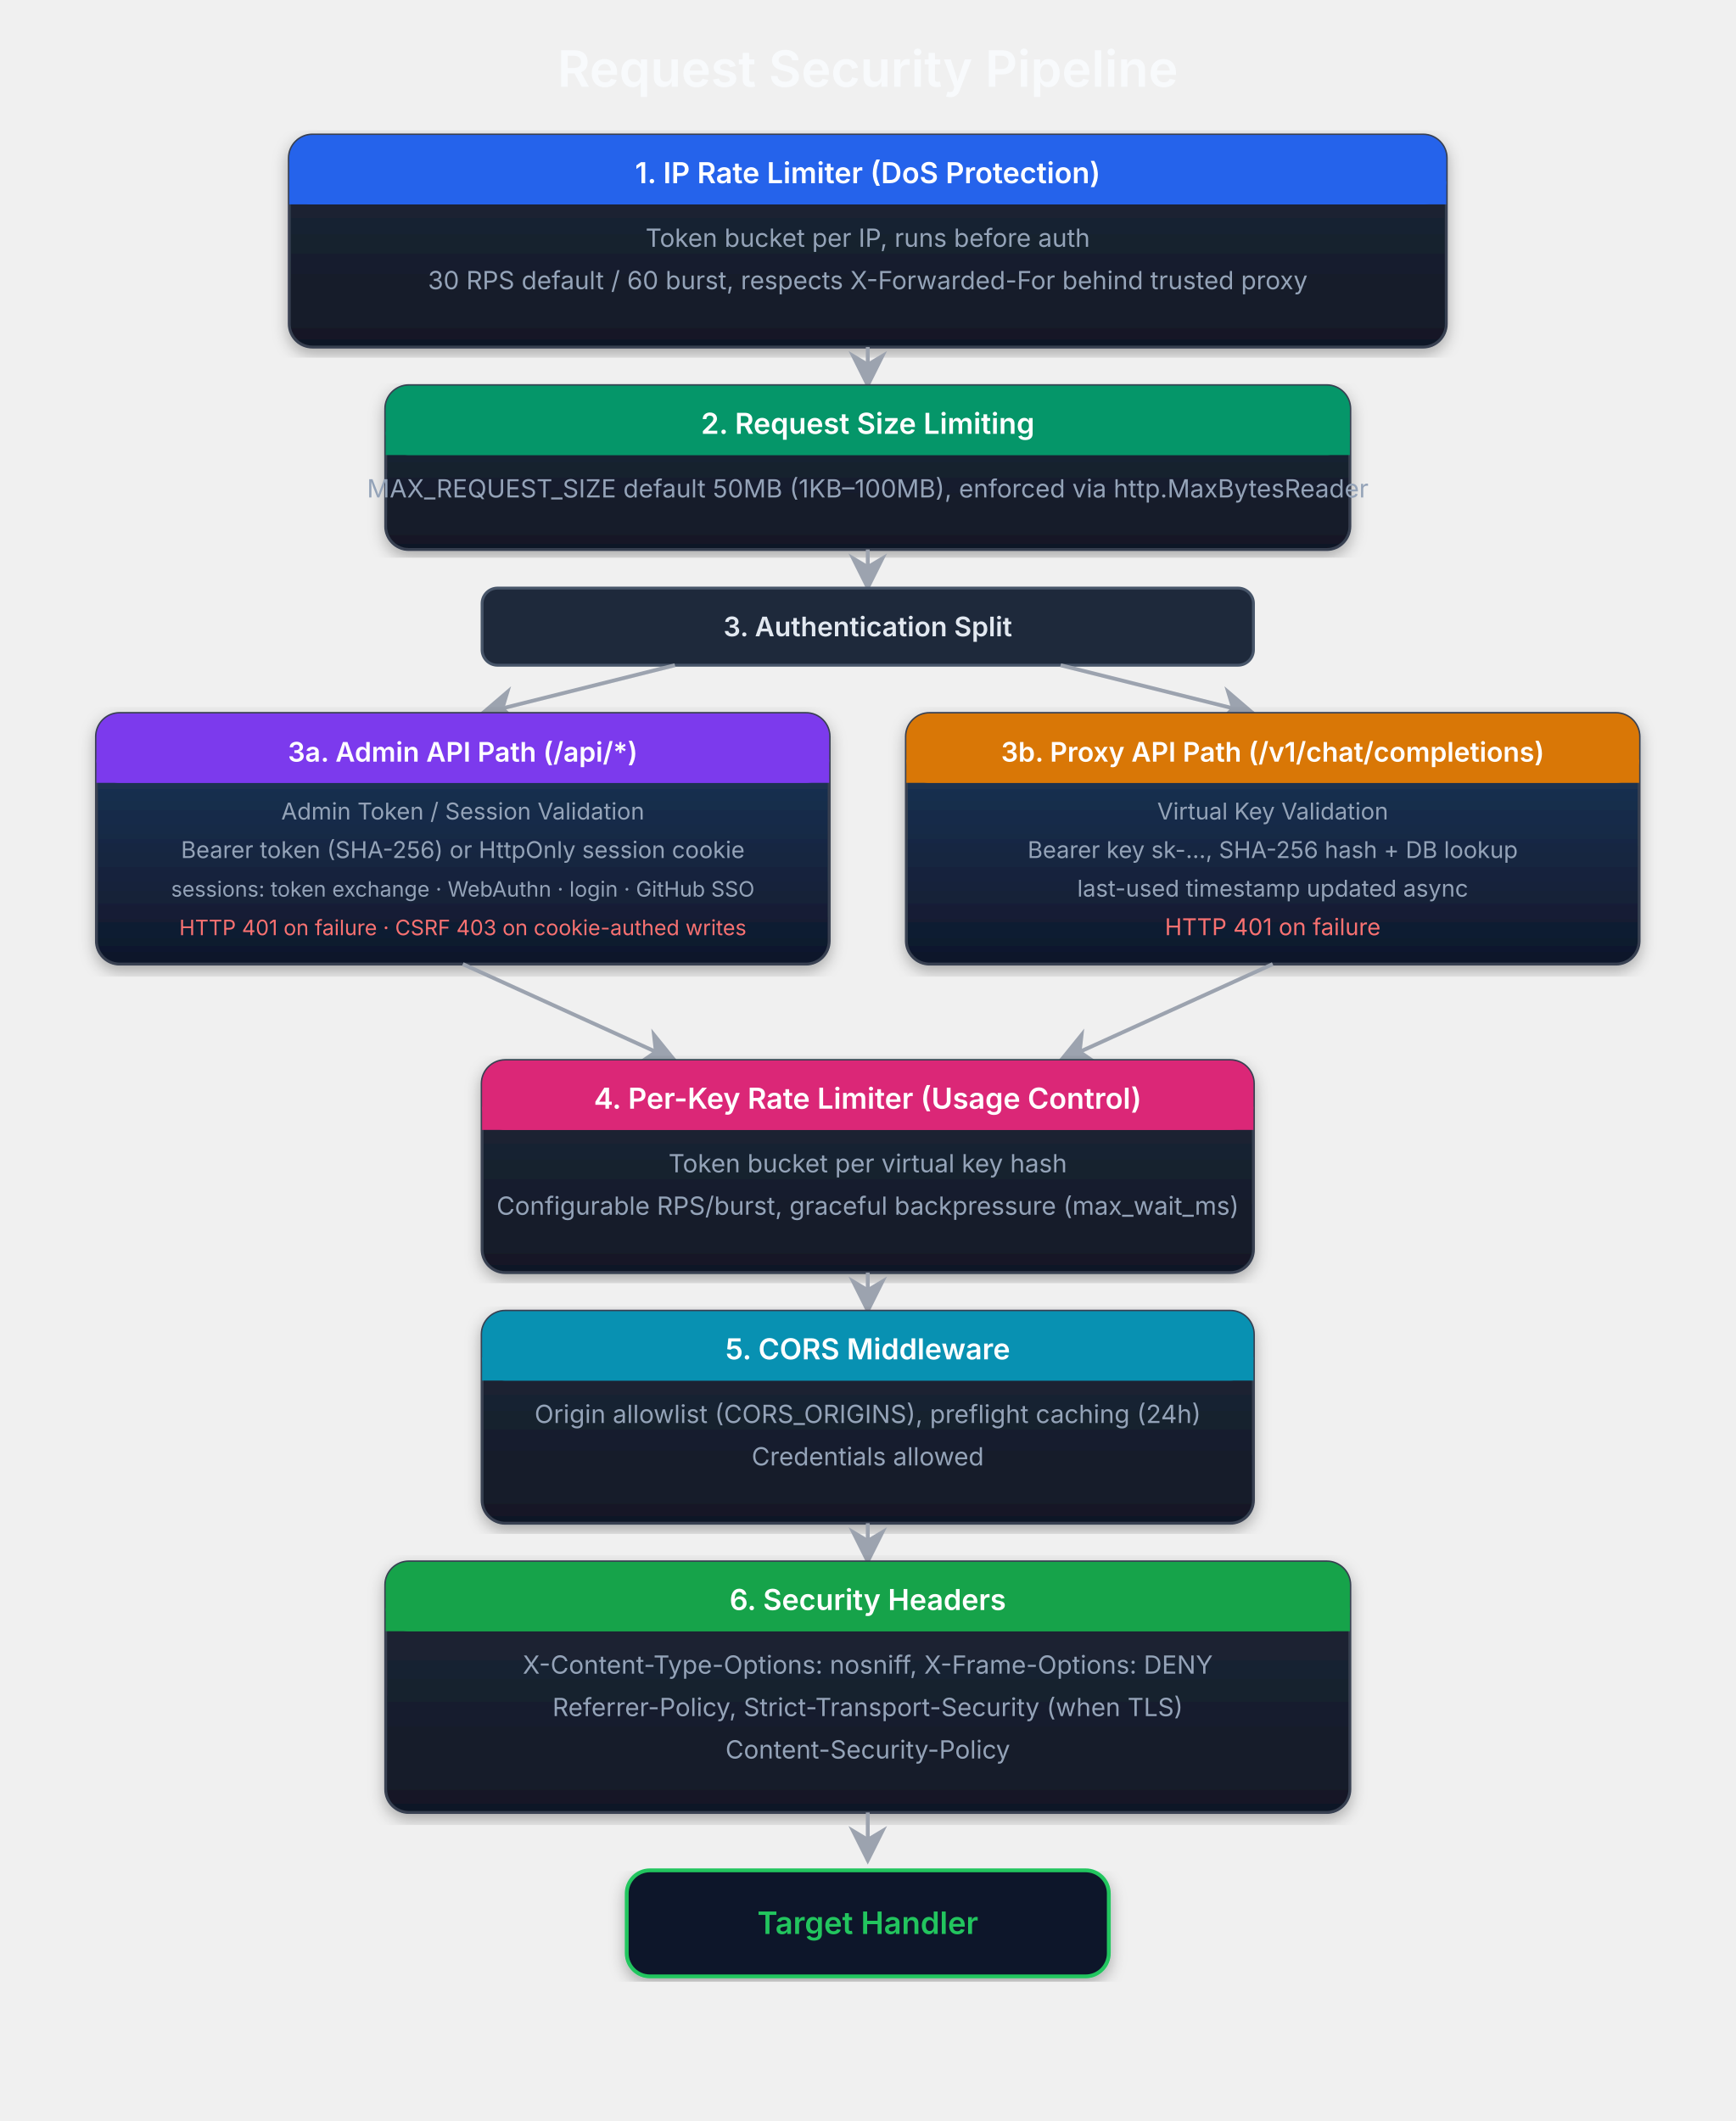
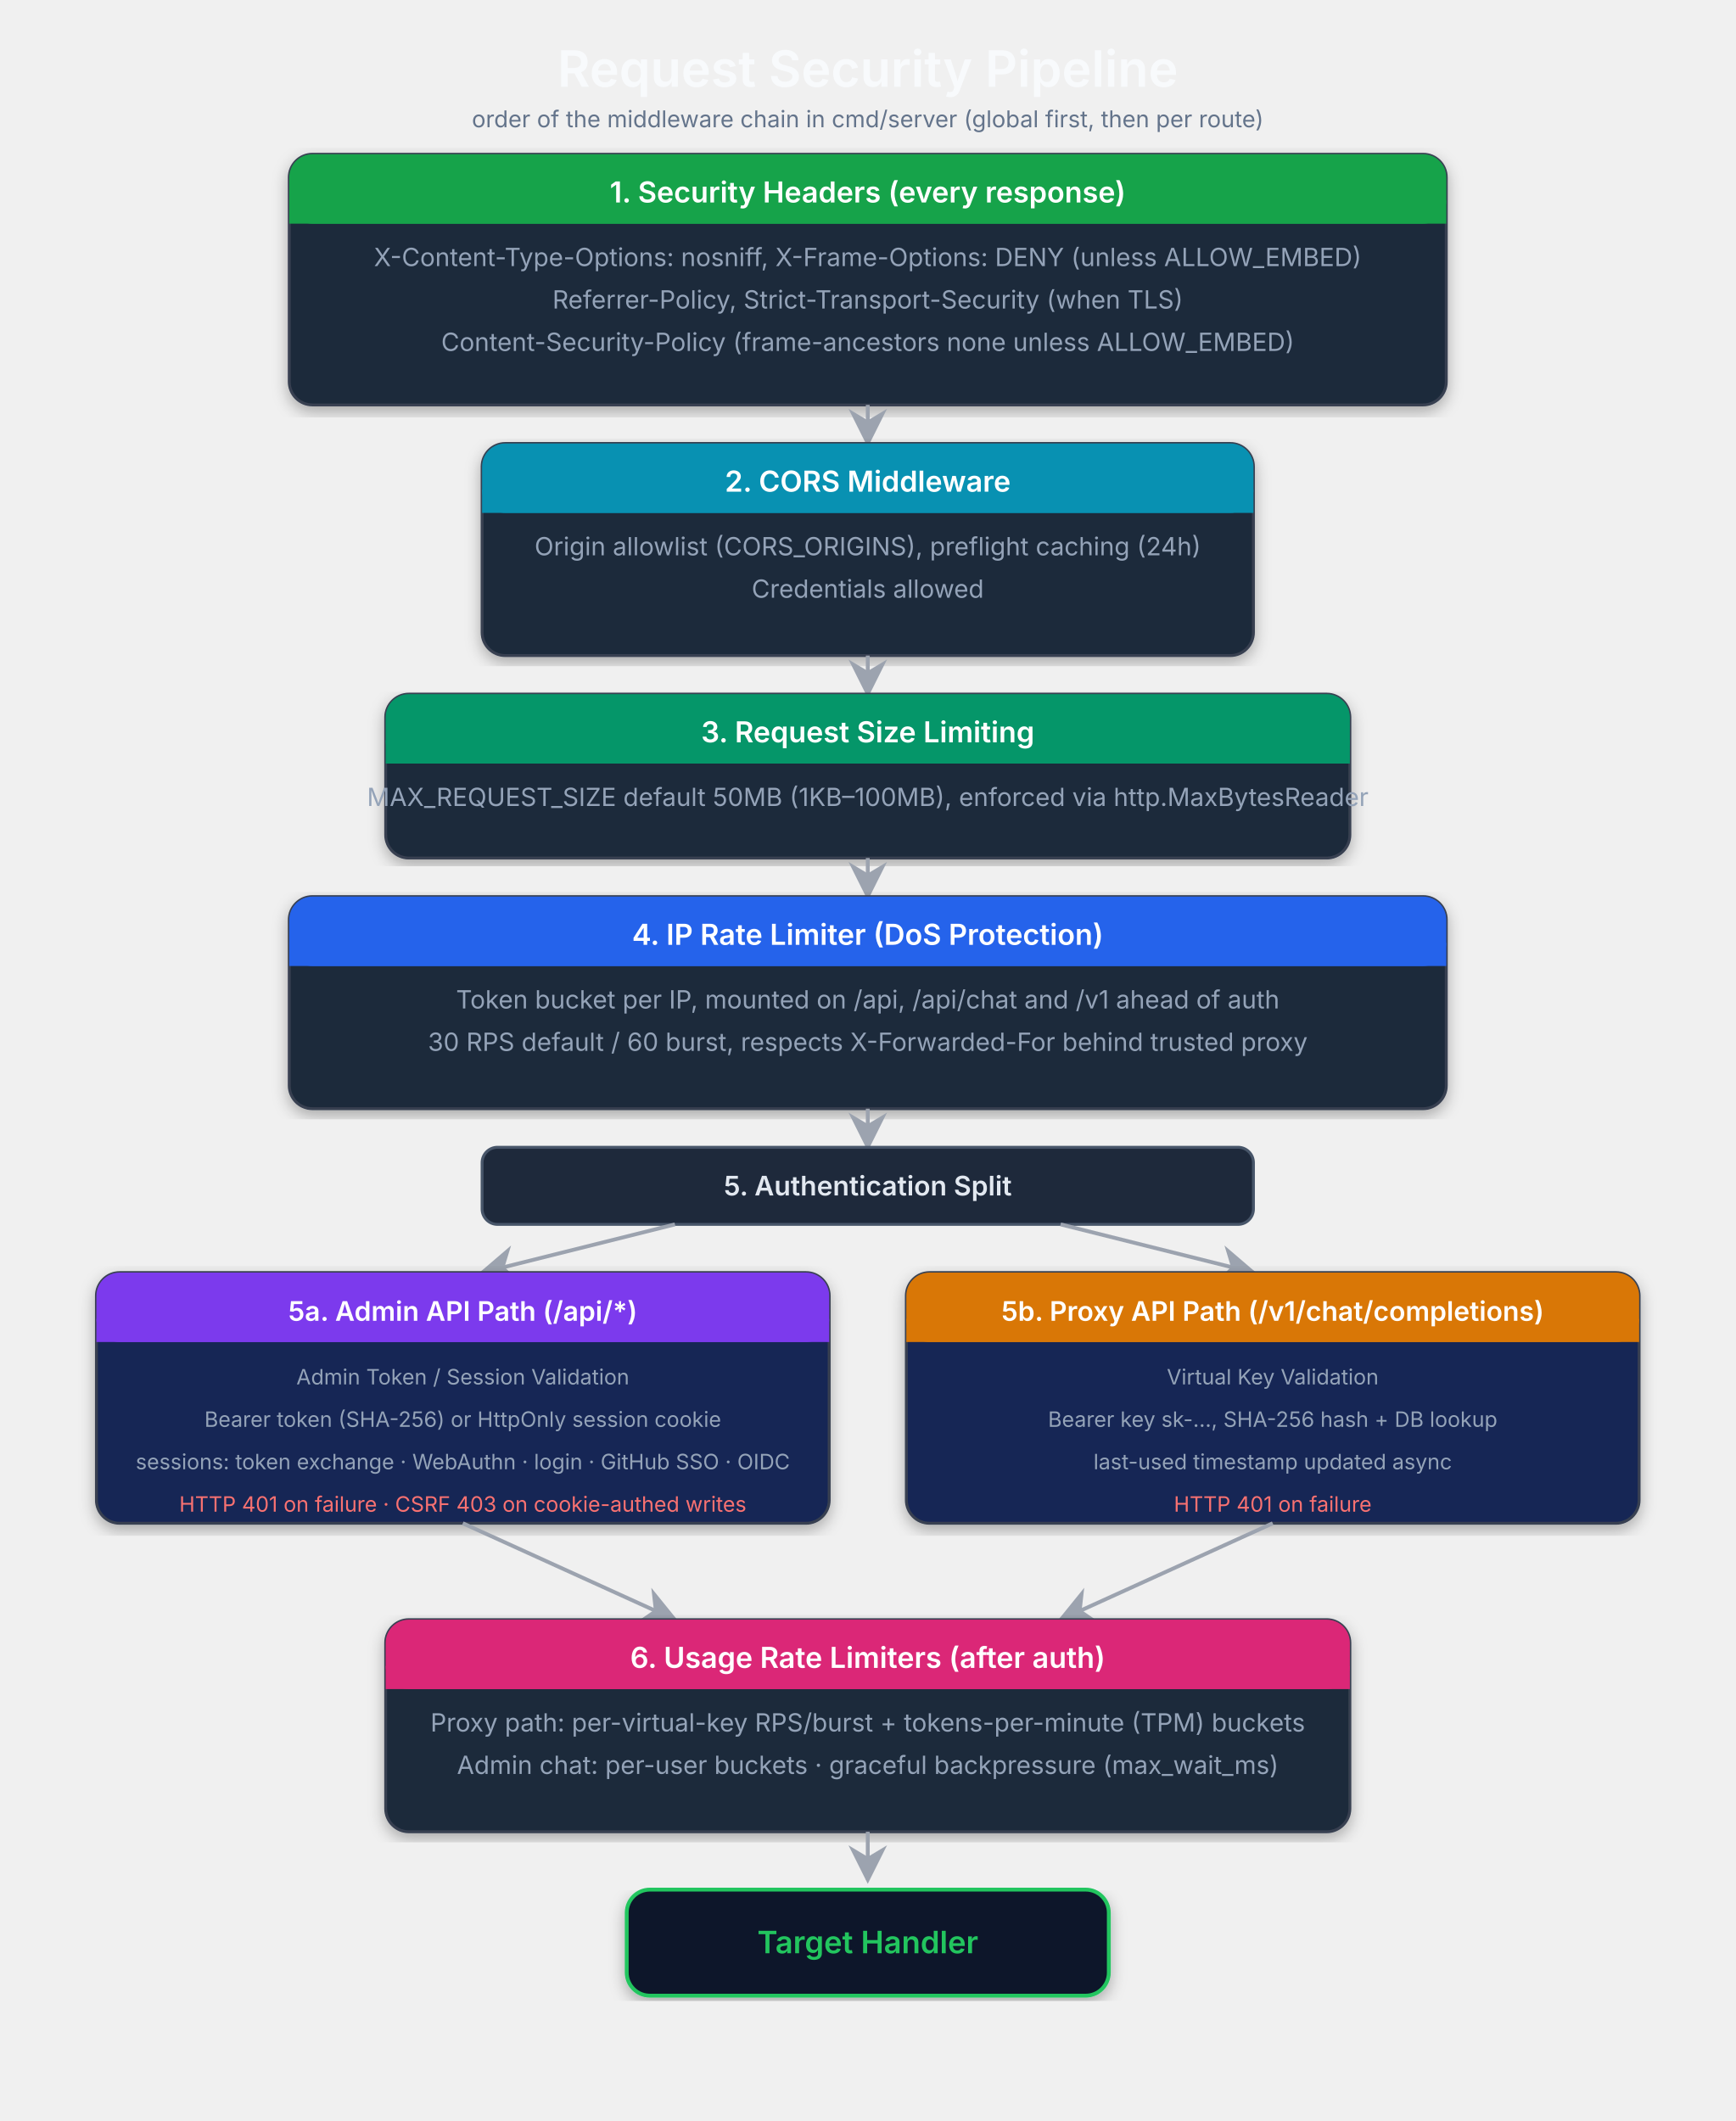
<svg xmlns="http://www.w3.org/2000/svg" viewBox="0 0 900 1100" width="900" role="img" aria-label="Request Security Pipeline Diagram">
  <defs>
-     <linearGradient id="grad1" x1="0%" y1="0%" x2="0%" y2="100%">
-       <stop offset="0%" style="stop-color:#1f2937;stop-opacity:1" />
-       <stop offset="100%" style="stop-color:#111827;stop-opacity:1" />
-     </linearGradient>
-     <linearGradient id="grad2" x1="0%" y1="0%" x2="0%" y2="100%">
-       <stop offset="0%" style="stop-color:#1e3a5f;stop-opacity:1" />
-       <stop offset="100%" style="stop-color:#0f172a;stop-opacity:1" />
-     </linearGradient>
    <filter id="shadow" x="-5%" y="-5%" width="110%" height="110%">
      <feDropShadow dx="0" dy="3" stdDeviation="4" flood-color="#000000" flood-opacity="0.3" />
    </filter>
    <marker id="arrow" markerWidth="10" markerHeight="10" refX="9" refY="5" orient="auto" markerUnits="strokeWidth">
      <path d="M0,0 L10,5 L0,10 L3,5 z" fill="#9ca3af" />
    </marker>
  </defs>
  <rect width="900" height="1100" fill="none" rx="0" />
  <text x="450" y="45" text-anchor="middle" font-family="Inter, Segoe UI, Roboto, sans-serif" font-size="26" font-weight="600" fill="#f8fafc">Request Security Pipeline</text>
-   <rect x="150" y="70" width="600" height="110" fill="url(#grad1)" rx="12" filter="url(#shadow)" stroke="#374151" stroke-width="1.5" />
-   <rect x="150" y="70" width="600" height="36" fill="#2563eb" rx="12" />
-   <rect x="150" y="94" width="600" height="12" fill="#2563eb" />
+   <text x="450" y="66" text-anchor="middle" font-family="Inter, Segoe UI, Roboto, sans-serif" font-size="12" fill="#64748b">order of the middleware chain in cmd/server (global first, then per route)</text>
+   <rect x="150" y="80" width="600" height="130" fill="#1e293b" rx="12" filter="url(#shadow)" stroke="#374151" stroke-width="1.5" />
+   <rect x="150" y="80" width="600" height="36" fill="#16a34a" rx="12" />
+   <rect x="150" y="104" width="600" height="12" fill="#16a34a" />
  <clipPath id="cp1">
-     <rect x="150" y="70" width="600" height="110" rx="12" />
+     <rect x="150" y="80" width="600" height="130" rx="12" />
  </clipPath>
  <g clip-path="url(#cp1)">
-     <text x="450" y="95" text-anchor="middle" font-family="Inter, Segoe UI, Roboto, sans-serif" font-size="15" font-weight="600" fill="#ffffff">1. IP Rate Limiter (DoS Protection)</text>
+     <text x="450" y="105" text-anchor="middle" font-family="Inter, Segoe UI, Roboto, sans-serif" font-size="15" font-weight="600" fill="#ffffff">1. Security Headers (every response)</text>
  </g>
-   <text x="450" y="128" text-anchor="middle" font-family="Inter, Segoe UI, Roboto, sans-serif" font-size="13" fill="#94a3b8">Token bucket per IP, runs before auth</text>
-   <text x="450" y="150" text-anchor="middle" font-family="Inter, Segoe UI, Roboto, sans-serif" font-size="13" fill="#94a3b8">30 RPS default / 60 burst, respects X-Forwarded-For behind trusted proxy</text>
-   <line x1="450" y1="180" x2="450" y2="200" stroke="#9ca3af" stroke-width="2" marker-end="url(#arrow)" />
-   <rect x="200" y="200" width="500" height="85" fill="url(#grad1)" rx="12" filter="url(#shadow)" stroke="#374151" stroke-width="1.5" />
-   <rect x="200" y="200" width="500" height="36" fill="#059669" rx="12" />
-   <rect x="200" y="224" width="500" height="12" fill="#059669" />
+   <text x="450" y="138" text-anchor="middle" font-family="Inter, Segoe UI, Roboto, sans-serif" font-size="13" fill="#94a3b8">X-Content-Type-Options: nosniff, X-Frame-Options: DENY (unless ALLOW_EMBED)</text>
+   <text x="450" y="160" text-anchor="middle" font-family="Inter, Segoe UI, Roboto, sans-serif" font-size="13" fill="#94a3b8">Referrer-Policy, Strict-Transport-Security (when TLS)</text>
+   <text x="450" y="182" text-anchor="middle" font-family="Inter, Segoe UI, Roboto, sans-serif" font-size="13" fill="#94a3b8">Content-Security-Policy (frame-ancestors none unless ALLOW_EMBED)</text>
+   <line x1="450" y1="210" x2="450" y2="230" stroke="#9ca3af" stroke-width="2" marker-end="url(#arrow)" />
+   <rect x="250" y="230" width="400" height="110" fill="#1e293b" rx="12" filter="url(#shadow)" stroke="#374151" stroke-width="1.5" />
+   <rect x="250" y="230" width="400" height="36" fill="#0891b2" rx="12" />
+   <rect x="250" y="254" width="400" height="12" fill="#0891b2" />
  <clipPath id="cp2">
-     <rect x="200" y="200" width="500" height="85" rx="12" />
+     <rect x="250" y="230" width="400" height="110" rx="12" />
  </clipPath>
  <g clip-path="url(#cp2)">
-     <text x="450" y="225" text-anchor="middle" font-family="Inter, Segoe UI, Roboto, sans-serif" font-size="15" font-weight="600" fill="#ffffff">2. Request Size Limiting</text>
+     <text x="450" y="255" text-anchor="middle" font-family="Inter, Segoe UI, Roboto, sans-serif" font-size="15" font-weight="600" fill="#ffffff">2. CORS Middleware</text>
  </g>
-   <text x="450" y="258" text-anchor="middle" font-family="Inter, Segoe UI, Roboto, sans-serif" font-size="13" fill="#94a3b8">MAX_REQUEST_SIZE default 50MB (1KB–100MB), enforced via http.MaxBytesReader</text>
-   <line x1="450" y1="285" x2="450" y2="305" stroke="#9ca3af" stroke-width="2" marker-end="url(#arrow)" />
-   <rect x="250" y="305" width="400" height="40" fill="#1e293b" rx="8" stroke="#475569" stroke-width="1.5" />
-   <text x="450" y="330" text-anchor="middle" font-family="Inter, Segoe UI, Roboto, sans-serif" font-size="14" font-weight="600" fill="#e2e8f0">3. Authentication Split</text>
-   <line x1="350" y1="345" x2="250" y2="370" stroke="#9ca3af" stroke-width="2" marker-end="url(#arrow)" />
-   <line x1="550" y1="345" x2="650" y2="370" stroke="#9ca3af" stroke-width="2" marker-end="url(#arrow)" />
-   <rect x="50" y="370" width="380" height="130" fill="url(#grad2)" rx="12" filter="url(#shadow)" stroke="#374151" stroke-width="1.5" />
-   <rect x="50" y="370" width="380" height="36" fill="#7c3aed" rx="12" />
-   <rect x="50" y="394" width="380" height="12" fill="#7c3aed" />
-   <clipPath id="cp3a">
-     <rect x="50" y="370" width="380" height="130" rx="12" />
+   <text x="450" y="288" text-anchor="middle" font-family="Inter, Segoe UI, Roboto, sans-serif" font-size="13" fill="#94a3b8">Origin allowlist (CORS_ORIGINS), preflight caching (24h)</text>
+   <text x="450" y="310" text-anchor="middle" font-family="Inter, Segoe UI, Roboto, sans-serif" font-size="13" fill="#94a3b8">Credentials allowed</text>
+   <line x1="450" y1="340" x2="450" y2="360" stroke="#9ca3af" stroke-width="2" marker-end="url(#arrow)" />
+   <rect x="200" y="360" width="500" height="85" fill="#1e293b" rx="12" filter="url(#shadow)" stroke="#374151" stroke-width="1.5" />
+   <rect x="200" y="360" width="500" height="36" fill="#059669" rx="12" />
+   <rect x="200" y="384" width="500" height="12" fill="#059669" />
+   <clipPath id="cp3">
+     <rect x="200" y="360" width="500" height="85" rx="12" />
  </clipPath>
-   <g clip-path="url(#cp3a)">
-     <text x="240" y="395" text-anchor="middle" font-family="Inter, Segoe UI, Roboto, sans-serif" font-size="14" font-weight="600" fill="#ffffff">3a. Admin API Path (/api/*)</text>
+   <g clip-path="url(#cp3)">
+     <text x="450" y="385" text-anchor="middle" font-family="Inter, Segoe UI, Roboto, sans-serif" font-size="15" font-weight="600" fill="#ffffff">3. Request Size Limiting</text>
  </g>
-   <text x="240" y="425" text-anchor="middle" font-family="Inter, Segoe UI, Roboto, sans-serif" font-size="12" fill="#94a3b8">Admin Token / Session Validation</text>
-   <text x="240" y="445" text-anchor="middle" font-family="Inter, Segoe UI, Roboto, sans-serif" font-size="12" fill="#94a3b8">Bearer token (SHA-256) or HttpOnly session cookie</text>
-   <text x="240" y="465" text-anchor="middle" font-family="Inter, Segoe UI, Roboto, sans-serif" font-size="11" fill="#94a3b8">sessions: token exchange · WebAuthn · login · GitHub SSO</text>
-   <text x="240" y="485" text-anchor="middle" font-family="Inter, Segoe UI, Roboto, sans-serif" font-size="11" fill="#f87171">HTTP 401 on failure · CSRF 403 on cookie-authed writes</text>
-   <rect x="470" y="370" width="380" height="130" fill="url(#grad2)" rx="12" filter="url(#shadow)" stroke="#374151" stroke-width="1.5" />
-   <rect x="470" y="370" width="380" height="36" fill="#d97706" rx="12" />
-   <rect x="470" y="394" width="380" height="12" fill="#d97706" />
-   <clipPath id="cp3b">
-     <rect x="470" y="370" width="380" height="130" rx="12" />
-   </clipPath>
-   <g clip-path="url(#cp3b)">
-     <text x="660" y="395" text-anchor="middle" font-family="Inter, Segoe UI, Roboto, sans-serif" font-size="14" font-weight="600" fill="#ffffff">3b. Proxy API Path (/v1/chat/completions)</text>
-   </g>
-   <text x="660" y="425" text-anchor="middle" font-family="Inter, Segoe UI, Roboto, sans-serif" font-size="12" fill="#94a3b8">Virtual Key Validation</text>
-   <text x="660" y="445" text-anchor="middle" font-family="Inter, Segoe UI, Roboto, sans-serif" font-size="12" fill="#94a3b8">Bearer key sk-..., SHA-256 hash + DB lookup</text>
-   <text x="660" y="465" text-anchor="middle" font-family="Inter, Segoe UI, Roboto, sans-serif" font-size="12" fill="#94a3b8">last-used timestamp updated async</text>
-   <text x="660" y="485" text-anchor="middle" font-family="Inter, Segoe UI, Roboto, sans-serif" font-size="12" fill="#f87171">HTTP 401 on failure</text>
-   <line x1="240" y1="500" x2="350" y2="550" stroke="#9ca3af" stroke-width="2" marker-end="url(#arrow)" />
-   <line x1="660" y1="500" x2="550" y2="550" stroke="#9ca3af" stroke-width="2" marker-end="url(#arrow)" />
-   <rect x="250" y="550" width="400" height="110" fill="url(#grad1)" rx="12" filter="url(#shadow)" stroke="#374151" stroke-width="1.5" />
-   <rect x="250" y="550" width="400" height="36" fill="#db2777" rx="12" />
-   <rect x="250" y="574" width="400" height="12" fill="#db2777" />
+   <text x="450" y="418" text-anchor="middle" font-family="Inter, Segoe UI, Roboto, sans-serif" font-size="13" fill="#94a3b8">MAX_REQUEST_SIZE default 50MB (1KB–100MB), enforced via http.MaxBytesReader</text>
+   <line x1="450" y1="445" x2="450" y2="465" stroke="#9ca3af" stroke-width="2" marker-end="url(#arrow)" />
+   <rect x="150" y="465" width="600" height="110" fill="#1e293b" rx="12" filter="url(#shadow)" stroke="#374151" stroke-width="1.5" />
+   <rect x="150" y="465" width="600" height="36" fill="#2563eb" rx="12" />
+   <rect x="150" y="489" width="600" height="12" fill="#2563eb" />
  <clipPath id="cp4">
-     <rect x="250" y="550" width="400" height="110" rx="12" />
+     <rect x="150" y="465" width="600" height="110" rx="12" />
  </clipPath>
  <g clip-path="url(#cp4)">
-     <text x="450" y="575" text-anchor="middle" font-family="Inter, Segoe UI, Roboto, sans-serif" font-size="15" font-weight="600" fill="#ffffff">4. Per-Key Rate Limiter (Usage Control)</text>
+     <text x="450" y="490" text-anchor="middle" font-family="Inter, Segoe UI, Roboto, sans-serif" font-size="15" font-weight="600" fill="#ffffff">4. IP Rate Limiter (DoS Protection)</text>
  </g>
-   <text x="450" y="608" text-anchor="middle" font-family="Inter, Segoe UI, Roboto, sans-serif" font-size="13" fill="#94a3b8">Token bucket per virtual key hash</text>
-   <text x="450" y="630" text-anchor="middle" font-family="Inter, Segoe UI, Roboto, sans-serif" font-size="13" fill="#94a3b8">Configurable RPS/burst, graceful backpressure (max_wait_ms)</text>
-   <line x1="450" y1="660" x2="450" y2="680" stroke="#9ca3af" stroke-width="2" marker-end="url(#arrow)" />
-   <rect x="250" y="680" width="400" height="110" fill="url(#grad1)" rx="12" filter="url(#shadow)" stroke="#374151" stroke-width="1.5" />
-   <rect x="250" y="680" width="400" height="36" fill="#0891b2" rx="12" />
-   <rect x="250" y="704" width="400" height="12" fill="#0891b2" />
-   <clipPath id="cp5">
-     <rect x="250" y="680" width="400" height="110" rx="12" />
+   <text x="450" y="523" text-anchor="middle" font-family="Inter, Segoe UI, Roboto, sans-serif" font-size="13" fill="#94a3b8">Token bucket per IP, mounted on /api, /api/chat and /v1 ahead of auth</text>
+   <text x="450" y="545" text-anchor="middle" font-family="Inter, Segoe UI, Roboto, sans-serif" font-size="13" fill="#94a3b8">30 RPS default / 60 burst, respects X-Forwarded-For behind trusted proxy</text>
+   <line x1="450" y1="575" x2="450" y2="595" stroke="#9ca3af" stroke-width="2" marker-end="url(#arrow)" />
+   <rect x="250" y="595" width="400" height="40" fill="#1e293b" rx="8" stroke="#475569" stroke-width="1.5" />
+   <text x="450" y="620" text-anchor="middle" font-family="Inter, Segoe UI, Roboto, sans-serif" font-size="14" font-weight="600" fill="#e2e8f0">5. Authentication Split</text>
+   <line x1="350" y1="635" x2="250" y2="660" stroke="#9ca3af" stroke-width="2" marker-end="url(#arrow)" />
+   <line x1="550" y1="635" x2="650" y2="660" stroke="#9ca3af" stroke-width="2" marker-end="url(#arrow)" />
+   <rect x="50" y="660" width="380" height="130" fill="#172554" rx="12" filter="url(#shadow)" stroke="#374151" stroke-width="1.5" />
+   <rect x="50" y="660" width="380" height="36" fill="#7c3aed" rx="12" />
+   <rect x="50" y="684" width="380" height="12" fill="#7c3aed" />
+   <clipPath id="cp5a">
+     <rect x="50" y="660" width="380" height="130" rx="12" />
  </clipPath>
-   <g clip-path="url(#cp5)">
-     <text x="450" y="705" text-anchor="middle" font-family="Inter, Segoe UI, Roboto, sans-serif" font-size="15" font-weight="600" fill="#ffffff">5. CORS Middleware</text>
+   <g clip-path="url(#cp5a)">
+     <text x="240" y="685" text-anchor="middle" font-family="Inter, Segoe UI, Roboto, sans-serif" font-size="14" font-weight="600" fill="#ffffff">5a. Admin API Path (/api/*)</text>
  </g>
-   <text x="450" y="738" text-anchor="middle" font-family="Inter, Segoe UI, Roboto, sans-serif" font-size="13" fill="#94a3b8">Origin allowlist (CORS_ORIGINS), preflight caching (24h)</text>
-   <text x="450" y="760" text-anchor="middle" font-family="Inter, Segoe UI, Roboto, sans-serif" font-size="13" fill="#94a3b8">Credentials allowed</text>
-   <line x1="450" y1="790" x2="450" y2="810" stroke="#9ca3af" stroke-width="2" marker-end="url(#arrow)" />
-   <rect x="200" y="810" width="500" height="130" fill="url(#grad1)" rx="12" filter="url(#shadow)" stroke="#374151" stroke-width="1.5" />
-   <rect x="200" y="810" width="500" height="36" fill="#16a34a" rx="12" />
-   <rect x="200" y="834" width="500" height="12" fill="#16a34a" />
+   <text x="240" y="718" text-anchor="middle" font-family="Inter, Segoe UI, Roboto, sans-serif" font-size="11" fill="#94a3b8">Admin Token / Session Validation</text>
+   <text x="240" y="740" text-anchor="middle" font-family="Inter, Segoe UI, Roboto, sans-serif" font-size="11" fill="#94a3b8">Bearer token (SHA-256) or HttpOnly session cookie</text>
+   <text x="240" y="762" text-anchor="middle" font-family="Inter, Segoe UI, Roboto, sans-serif" font-size="11" fill="#94a3b8">sessions: token exchange · WebAuthn · login · GitHub SSO · OIDC</text>
+   <text x="240" y="784" text-anchor="middle" font-family="Inter, Segoe UI, Roboto, sans-serif" font-size="11" fill="#f87171">HTTP 401 on failure · CSRF 403 on cookie-authed writes</text>
+   <rect x="470" y="660" width="380" height="130" fill="#172554" rx="12" filter="url(#shadow)" stroke="#374151" stroke-width="1.5" />
+   <rect x="470" y="660" width="380" height="36" fill="#d97706" rx="12" />
+   <rect x="470" y="684" width="380" height="12" fill="#d97706" />
+   <clipPath id="cp5b">
+     <rect x="470" y="660" width="380" height="130" rx="12" />
+   </clipPath>
+   <g clip-path="url(#cp5b)">
+     <text x="660" y="685" text-anchor="middle" font-family="Inter, Segoe UI, Roboto, sans-serif" font-size="14" font-weight="600" fill="#ffffff">5b. Proxy API Path (/v1/chat/completions)</text>
+   </g>
+   <text x="660" y="718" text-anchor="middle" font-family="Inter, Segoe UI, Roboto, sans-serif" font-size="11" fill="#94a3b8">Virtual Key Validation</text>
+   <text x="660" y="740" text-anchor="middle" font-family="Inter, Segoe UI, Roboto, sans-serif" font-size="11" fill="#94a3b8">Bearer key sk-..., SHA-256 hash + DB lookup</text>
+   <text x="660" y="762" text-anchor="middle" font-family="Inter, Segoe UI, Roboto, sans-serif" font-size="11" fill="#94a3b8">last-used timestamp updated async</text>
+   <text x="660" y="784" text-anchor="middle" font-family="Inter, Segoe UI, Roboto, sans-serif" font-size="11" fill="#f87171">HTTP 401 on failure</text>
+   <line x1="240" y1="790" x2="350" y2="840" stroke="#9ca3af" stroke-width="2" marker-end="url(#arrow)" />
+   <line x1="660" y1="790" x2="550" y2="840" stroke="#9ca3af" stroke-width="2" marker-end="url(#arrow)" />
+   <rect x="200" y="840" width="500" height="110" fill="#1e293b" rx="12" filter="url(#shadow)" stroke="#374151" stroke-width="1.5" />
+   <rect x="200" y="840" width="500" height="36" fill="#db2777" rx="12" />
+   <rect x="200" y="864" width="500" height="12" fill="#db2777" />
  <clipPath id="cp6">
-     <rect x="200" y="810" width="500" height="130" rx="12" />
+     <rect x="200" y="840" width="500" height="110" rx="12" />
  </clipPath>
  <g clip-path="url(#cp6)">
-     <text x="450" y="835" text-anchor="middle" font-family="Inter, Segoe UI, Roboto, sans-serif" font-size="15" font-weight="600" fill="#ffffff">6. Security Headers</text>
+     <text x="450" y="865" text-anchor="middle" font-family="Inter, Segoe UI, Roboto, sans-serif" font-size="15" font-weight="600" fill="#ffffff">6. Usage Rate Limiters (after auth)</text>
  </g>
-   <text x="450" y="868" text-anchor="middle" font-family="Inter, Segoe UI, Roboto, sans-serif" font-size="13" fill="#94a3b8">X-Content-Type-Options: nosniff, X-Frame-Options: DENY</text>
-   <text x="450" y="890" text-anchor="middle" font-family="Inter, Segoe UI, Roboto, sans-serif" font-size="13" fill="#94a3b8">Referrer-Policy, Strict-Transport-Security (when TLS)</text>
-   <text x="450" y="912" text-anchor="middle" font-family="Inter, Segoe UI, Roboto, sans-serif" font-size="13" fill="#94a3b8">Content-Security-Policy</text>
-   <line x1="450" y1="940" x2="450" y2="965" stroke="#9ca3af" stroke-width="2" marker-end="url(#arrow)" />
-   <rect x="325" y="970" width="250" height="55" fill="#0f172a" rx="12" stroke="#22c55e" stroke-width="2" filter="url(#shadow)" />
-   <text x="450" y="1003" text-anchor="middle" font-family="Inter, Segoe UI, Roboto, sans-serif" font-size="16" font-weight="600" fill="#22c55e">Target Handler</text>
+   <text x="450" y="898" text-anchor="middle" font-family="Inter, Segoe UI, Roboto, sans-serif" font-size="13" fill="#94a3b8">Proxy path: per-virtual-key RPS/burst + tokens-per-minute (TPM) buckets</text>
+   <text x="450" y="920" text-anchor="middle" font-family="Inter, Segoe UI, Roboto, sans-serif" font-size="13" fill="#94a3b8">Admin chat: per-user buckets · graceful backpressure (max_wait_ms)</text>
+   <line x1="450" y1="950" x2="450" y2="975" stroke="#9ca3af" stroke-width="2" marker-end="url(#arrow)" />
+   <rect x="325" y="980" width="250" height="55" fill="#0f172a" rx="12" stroke="#22c55e" stroke-width="2" filter="url(#shadow)" />
+   <text x="450" y="1013" text-anchor="middle" font-family="Inter, Segoe UI, Roboto, sans-serif" font-size="16" font-weight="600" fill="#22c55e">Target Handler</text>
</svg>
